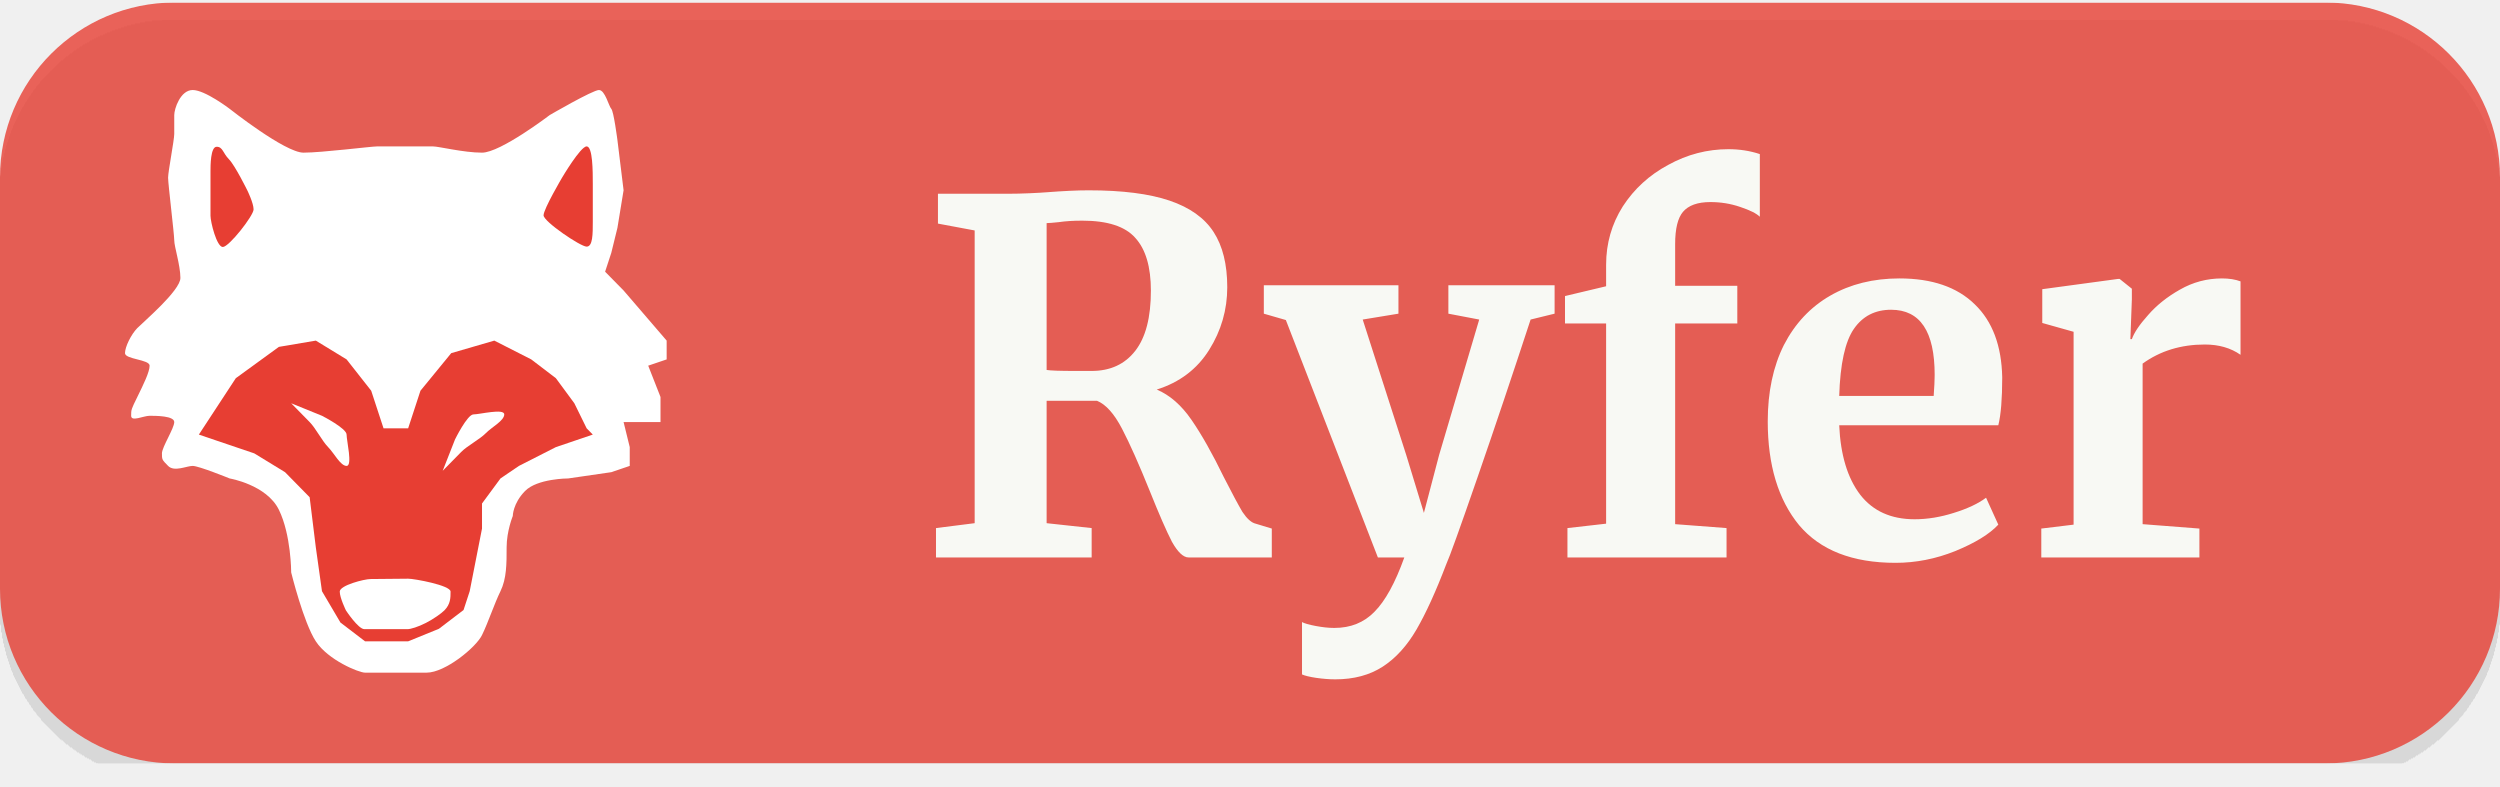
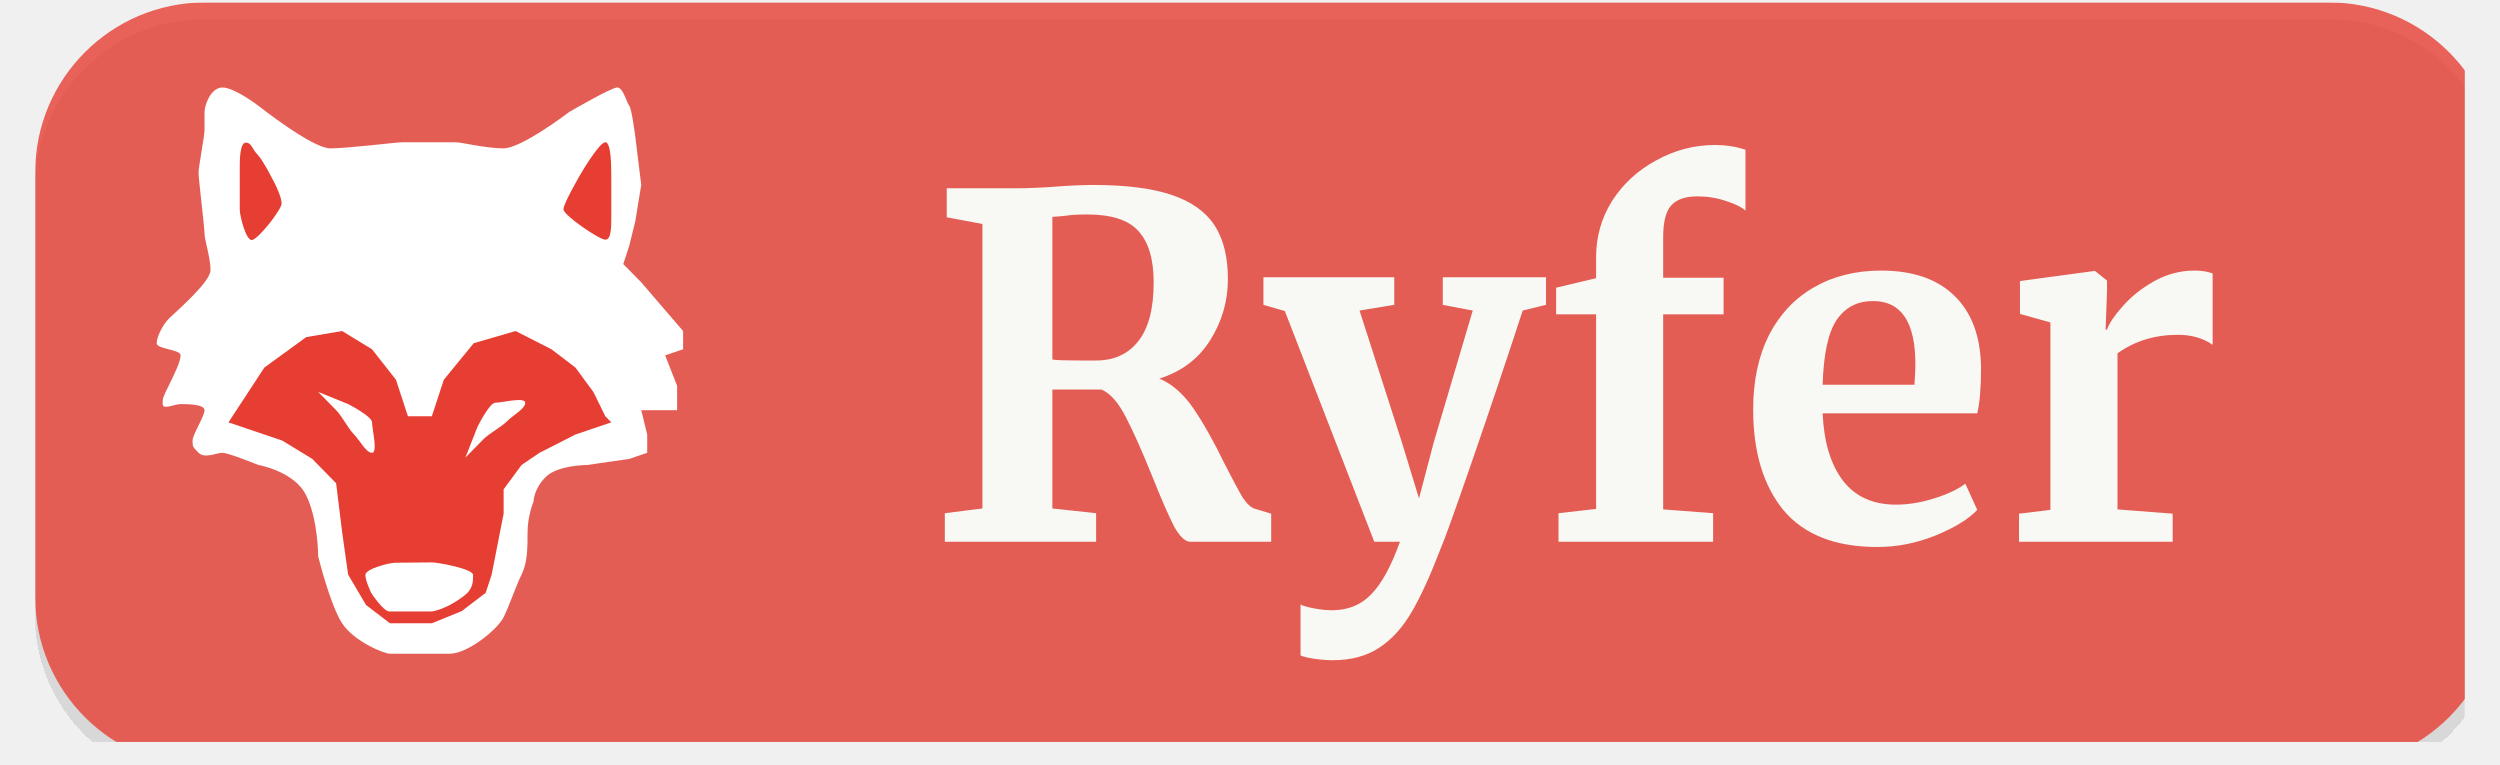
- <svg xmlns="http://www.w3.org/2000/svg" width="143" height="45" viewBox="0 0 143 45" fill="none">
+ <svg xmlns="http://www.w3.org/2000/svg" width="206" height="63" viewBox="0 0 143 45" fill="none">
  <g clip-path="url(#clip0_193_22)" filter="url(#filter0_d_193_22)">
-     <rect opacity="0.8" y="0.143" width="143" height="43.525" rx="10" fill="#E73E33" />
+     <rect opacity="0.8" y="0.143" width="145" height="45" rx="10" fill="#E73E33" />
    <path d="M53.539 30.206L55.751 29.926V13.182L53.651 12.79V11.082H57.711C58.066 11.082 58.458 11.073 58.887 11.054C59.317 11.035 59.643 11.017 59.867 10.998C60.838 10.923 61.641 10.886 62.275 10.886C64.198 10.886 65.738 11.082 66.895 11.474C68.053 11.866 68.893 12.463 69.415 13.266C69.938 14.069 70.199 15.123 70.199 16.43C70.199 17.718 69.854 18.913 69.163 20.014C68.473 21.115 67.474 21.871 66.167 22.282C66.914 22.599 67.577 23.178 68.155 24.018C68.734 24.858 69.35 25.95 70.003 27.294C70.47 28.209 70.825 28.871 71.067 29.282C71.329 29.674 71.581 29.898 71.823 29.954L72.747 30.234V31.886H67.987C67.689 31.886 67.371 31.587 67.035 30.99C66.718 30.374 66.298 29.413 65.775 28.106C65.159 26.575 64.627 25.381 64.179 24.522C63.731 23.663 63.255 23.131 62.751 22.926H59.867V29.926L62.443 30.206V31.886H53.539V30.206ZM62.443 21.218C63.507 21.218 64.338 20.835 64.935 20.07C65.533 19.305 65.831 18.157 65.831 16.626C65.831 15.263 65.533 14.255 64.935 13.602C64.357 12.949 63.349 12.622 61.911 12.622C61.389 12.622 60.941 12.65 60.567 12.706C60.213 12.743 59.979 12.762 59.867 12.762V21.162C60.091 21.199 60.633 21.218 61.491 21.218H62.443ZM76.379 38.858C76.043 38.858 75.679 38.83 75.287 38.774C74.914 38.718 74.643 38.653 74.475 38.578V35.582C74.606 35.657 74.867 35.731 75.259 35.806C75.651 35.881 76.006 35.918 76.323 35.918C77.256 35.918 78.022 35.61 78.619 34.994C79.235 34.378 79.804 33.342 80.327 31.886H78.815L73.551 18.306L72.291 17.942V16.318H79.991V17.942L77.947 18.278L80.439 26.034L81.447 29.338L82.315 26.034L84.611 18.278L82.847 17.942V16.318H88.923V17.942L87.551 18.278C86.524 21.414 85.507 24.438 84.499 27.35C83.491 30.262 82.903 31.895 82.735 32.25C82.138 33.818 81.568 35.069 81.027 36.002C80.486 36.935 79.842 37.645 79.095 38.13C78.348 38.615 77.443 38.858 76.379 38.858ZM91.87 18.502H89.518V16.934L91.87 16.374V15.142C91.87 13.929 92.187 12.818 92.822 11.81C93.475 10.802 94.343 10.009 95.426 9.43C96.508 8.833 97.656 8.534 98.87 8.534C99.504 8.534 100.102 8.627 100.662 8.814V12.398C100.475 12.211 100.102 12.025 99.542 11.838C99 11.651 98.431 11.558 97.834 11.558C97.106 11.558 96.583 11.745 96.266 12.118C95.967 12.473 95.818 13.089 95.818 13.966V16.346H99.374V18.502H95.818V29.982L98.758 30.206V31.886H89.658V30.206L91.87 29.954V18.502ZM108.423 32.194C105.959 32.194 104.121 31.475 102.907 30.038C101.713 28.582 101.115 26.603 101.115 24.102C101.115 22.422 101.423 20.966 102.039 19.734C102.674 18.502 103.561 17.559 104.699 16.906C105.838 16.253 107.154 15.926 108.647 15.926C110.514 15.926 111.951 16.421 112.959 17.41C113.967 18.381 114.49 19.771 114.527 21.582C114.527 22.814 114.453 23.729 114.303 24.326H105.203C105.278 26.025 105.679 27.35 106.407 28.302C107.135 29.235 108.171 29.702 109.515 29.702C110.243 29.702 110.99 29.581 111.755 29.338C112.539 29.095 113.155 28.806 113.603 28.47L114.303 30.01C113.799 30.551 112.978 31.055 111.839 31.522C110.719 31.97 109.581 32.194 108.423 32.194ZM110.607 22.646C110.645 22.123 110.663 21.722 110.663 21.442C110.663 18.959 109.833 17.718 108.171 17.718C107.257 17.718 106.547 18.082 106.043 18.81C105.539 19.538 105.259 20.817 105.203 22.646H110.607ZM116.762 30.234L118.61 30.01V18.978L116.818 18.474V16.542L121.158 15.954H121.242L121.942 16.514V17.13L121.858 19.398H121.942C122.073 19.025 122.381 18.567 122.866 18.026C123.351 17.466 123.958 16.981 124.686 16.57C125.433 16.141 126.235 15.926 127.094 15.926C127.505 15.926 127.859 15.982 128.158 16.094V20.294C127.598 19.902 126.917 19.706 126.114 19.706C124.751 19.706 123.566 20.07 122.558 20.798V29.982L125.806 30.234V31.886H116.762V30.234Z" fill="#F8F9F4" />
    <path d="M34.965 27.009L36.021 26.65V25.575L35.669 24.142H37.781V22.708L37.077 20.916L38.133 20.558V19.483L35.669 16.616L34.612 15.541L34.965 14.466L35.317 13.033L35.669 10.882L35.317 8.016C35.317 8.016 35.105 6.366 34.965 6.224C34.825 6.081 34.612 5.149 34.26 5.149C33.908 5.149 31.444 6.582 31.444 6.582C31.444 6.582 28.627 8.732 27.571 8.732C26.515 8.732 25.106 8.374 24.754 8.374H21.585C21.233 8.374 18.417 8.732 17.36 8.732C16.304 8.732 13.135 6.224 13.135 6.224C13.135 6.224 11.727 5.149 11.023 5.149C10.319 5.149 9.967 6.224 9.967 6.582V7.657C9.967 8.016 9.615 9.807 9.615 10.166C9.615 10.524 9.967 13.391 9.967 13.749C9.967 14.108 10.319 15.183 10.319 15.899C10.319 16.616 8.206 18.408 7.854 18.766C7.502 19.125 7.15 19.841 7.15 20.2C7.15 20.558 8.558 20.558 8.558 20.916C8.558 21.275 8.206 21.991 7.854 22.708C7.502 23.425 7.502 23.425 7.502 23.783C7.502 24.142 8.206 23.783 8.558 23.783C8.91 23.783 9.967 23.783 9.967 24.142C9.967 24.5 9.263 25.575 9.263 25.933C9.263 26.292 9.263 26.292 9.615 26.65C9.967 27.009 10.671 26.65 11.023 26.65C11.375 26.65 13.135 27.367 13.135 27.367C13.135 27.367 15.248 27.725 15.952 29.159C16.656 30.592 16.656 32.742 16.656 32.742C16.656 32.742 17.36 35.609 18.065 36.684C18.769 37.759 20.529 38.476 20.881 38.476H24.402C25.458 38.476 27.219 37.042 27.571 36.326C27.923 35.609 28.275 34.534 28.627 33.817C28.979 33.1 28.979 32.244 28.979 31.309C28.979 30.373 29.331 29.517 29.331 29.517C29.331 29.517 29.331 28.8 30.035 28.084C30.74 27.367 32.5 27.367 32.5 27.367L34.965 27.009Z" fill="white" />
    <path d="M13.488 21.633L11.375 24.858L12.431 25.217L14.544 25.933L16.304 27.008L17.712 28.442L18.065 31.309L18.417 33.817L19.473 35.609L20.881 36.684H23.346L25.106 35.967L26.515 34.892L26.867 33.817L27.219 32.025L27.571 30.234V28.8L28.627 27.367L29.683 26.65L31.796 25.575L33.908 24.858L33.556 24.5L32.852 23.067L31.796 21.633L30.387 20.558L28.275 19.483L25.81 20.2L24.05 22.35L23.346 24.5H21.938L21.233 22.35L19.825 20.558L18.065 19.483L15.952 19.841L13.488 21.633Z" fill="#E73E33" />
    <path d="M21.195 33.121C20.843 33.121 19.434 33.48 19.434 33.838C19.434 34.196 19.786 34.913 19.786 34.913C19.786 34.913 20.491 35.988 20.843 35.988H21.899H23.307C23.487 35.988 23.914 35.86 24.363 35.63C24.794 35.409 25.247 35.088 25.42 34.913C25.772 34.555 25.772 34.196 25.772 33.838C25.772 33.48 23.698 33.101 23.346 33.101C22.994 33.101 21.547 33.121 21.195 33.121Z" fill="white" />
    <path d="M18.417 23.783L16.656 23.067L17.712 24.142C18.065 24.5 18.417 25.217 18.769 25.575C19.121 25.933 19.473 26.65 19.825 26.65C20.177 26.65 19.825 25.217 19.825 24.858C19.825 24.5 18.417 23.783 18.417 23.783Z" fill="white" />
    <path d="M26.026 25.138L25.322 26.93L26.378 25.855C26.73 25.496 27.434 25.138 27.787 24.779C28.139 24.421 28.843 24.063 28.843 23.704C28.843 23.346 27.434 23.704 27.082 23.704C26.73 23.704 26.026 25.138 26.026 25.138Z" fill="white" />
    <path d="M33.908 10.524C33.908 9.807 33.908 8.374 33.556 8.374C33.204 8.374 32.148 10.166 32.148 10.166C32.148 10.166 31.092 11.957 31.092 12.316C31.092 12.674 33.204 14.107 33.556 14.107C33.908 14.107 33.908 13.391 33.908 12.674V10.524Z" fill="#E73E33" />
    <path d="M12.04 9.828C12.04 9.47 12.04 8.395 12.393 8.395C12.745 8.395 12.745 8.753 13.097 9.111C13.449 9.47 14.153 10.903 14.153 10.903C14.153 10.903 14.505 11.62 14.505 11.978C14.505 12.336 13.097 14.128 12.745 14.128C12.393 14.128 12.04 12.695 12.04 12.336V9.828Z" fill="#E73E33" />
  </g>
  <defs>
    <filter id="filter0_d_193_22" x="0" y="0.143" width="143" height="44.525" filterUnits="userSpaceOnUse" color-interpolation-filters="sRGB">
      <feFlood flood-opacity="0" result="BackgroundImageFix" />
      <feColorMatrix in="SourceAlpha" type="matrix" values="0 0 0 0 0 0 0 0 0 0 0 0 0 0 0 0 0 0 127 0" result="hardAlpha" />
      <feOffset dy="1" />
      <feColorMatrix type="matrix" values="0 0 0 0 0 0 0 0 0 0 0 0 0 0 0 0 0 0 0.1 0" />
      <feBlend mode="normal" in2="BackgroundImageFix" result="effect1_dropShadow_193_22" />
      <feBlend mode="normal" in="SourceGraphic" in2="effect1_dropShadow_193_22" result="shape" />
    </filter>
    <clipPath id="clip0_193_22">
      <rect width="143" height="43.525" fill="white" transform="translate(0 0.143311)" />
    </clipPath>
  </defs>
</svg>
